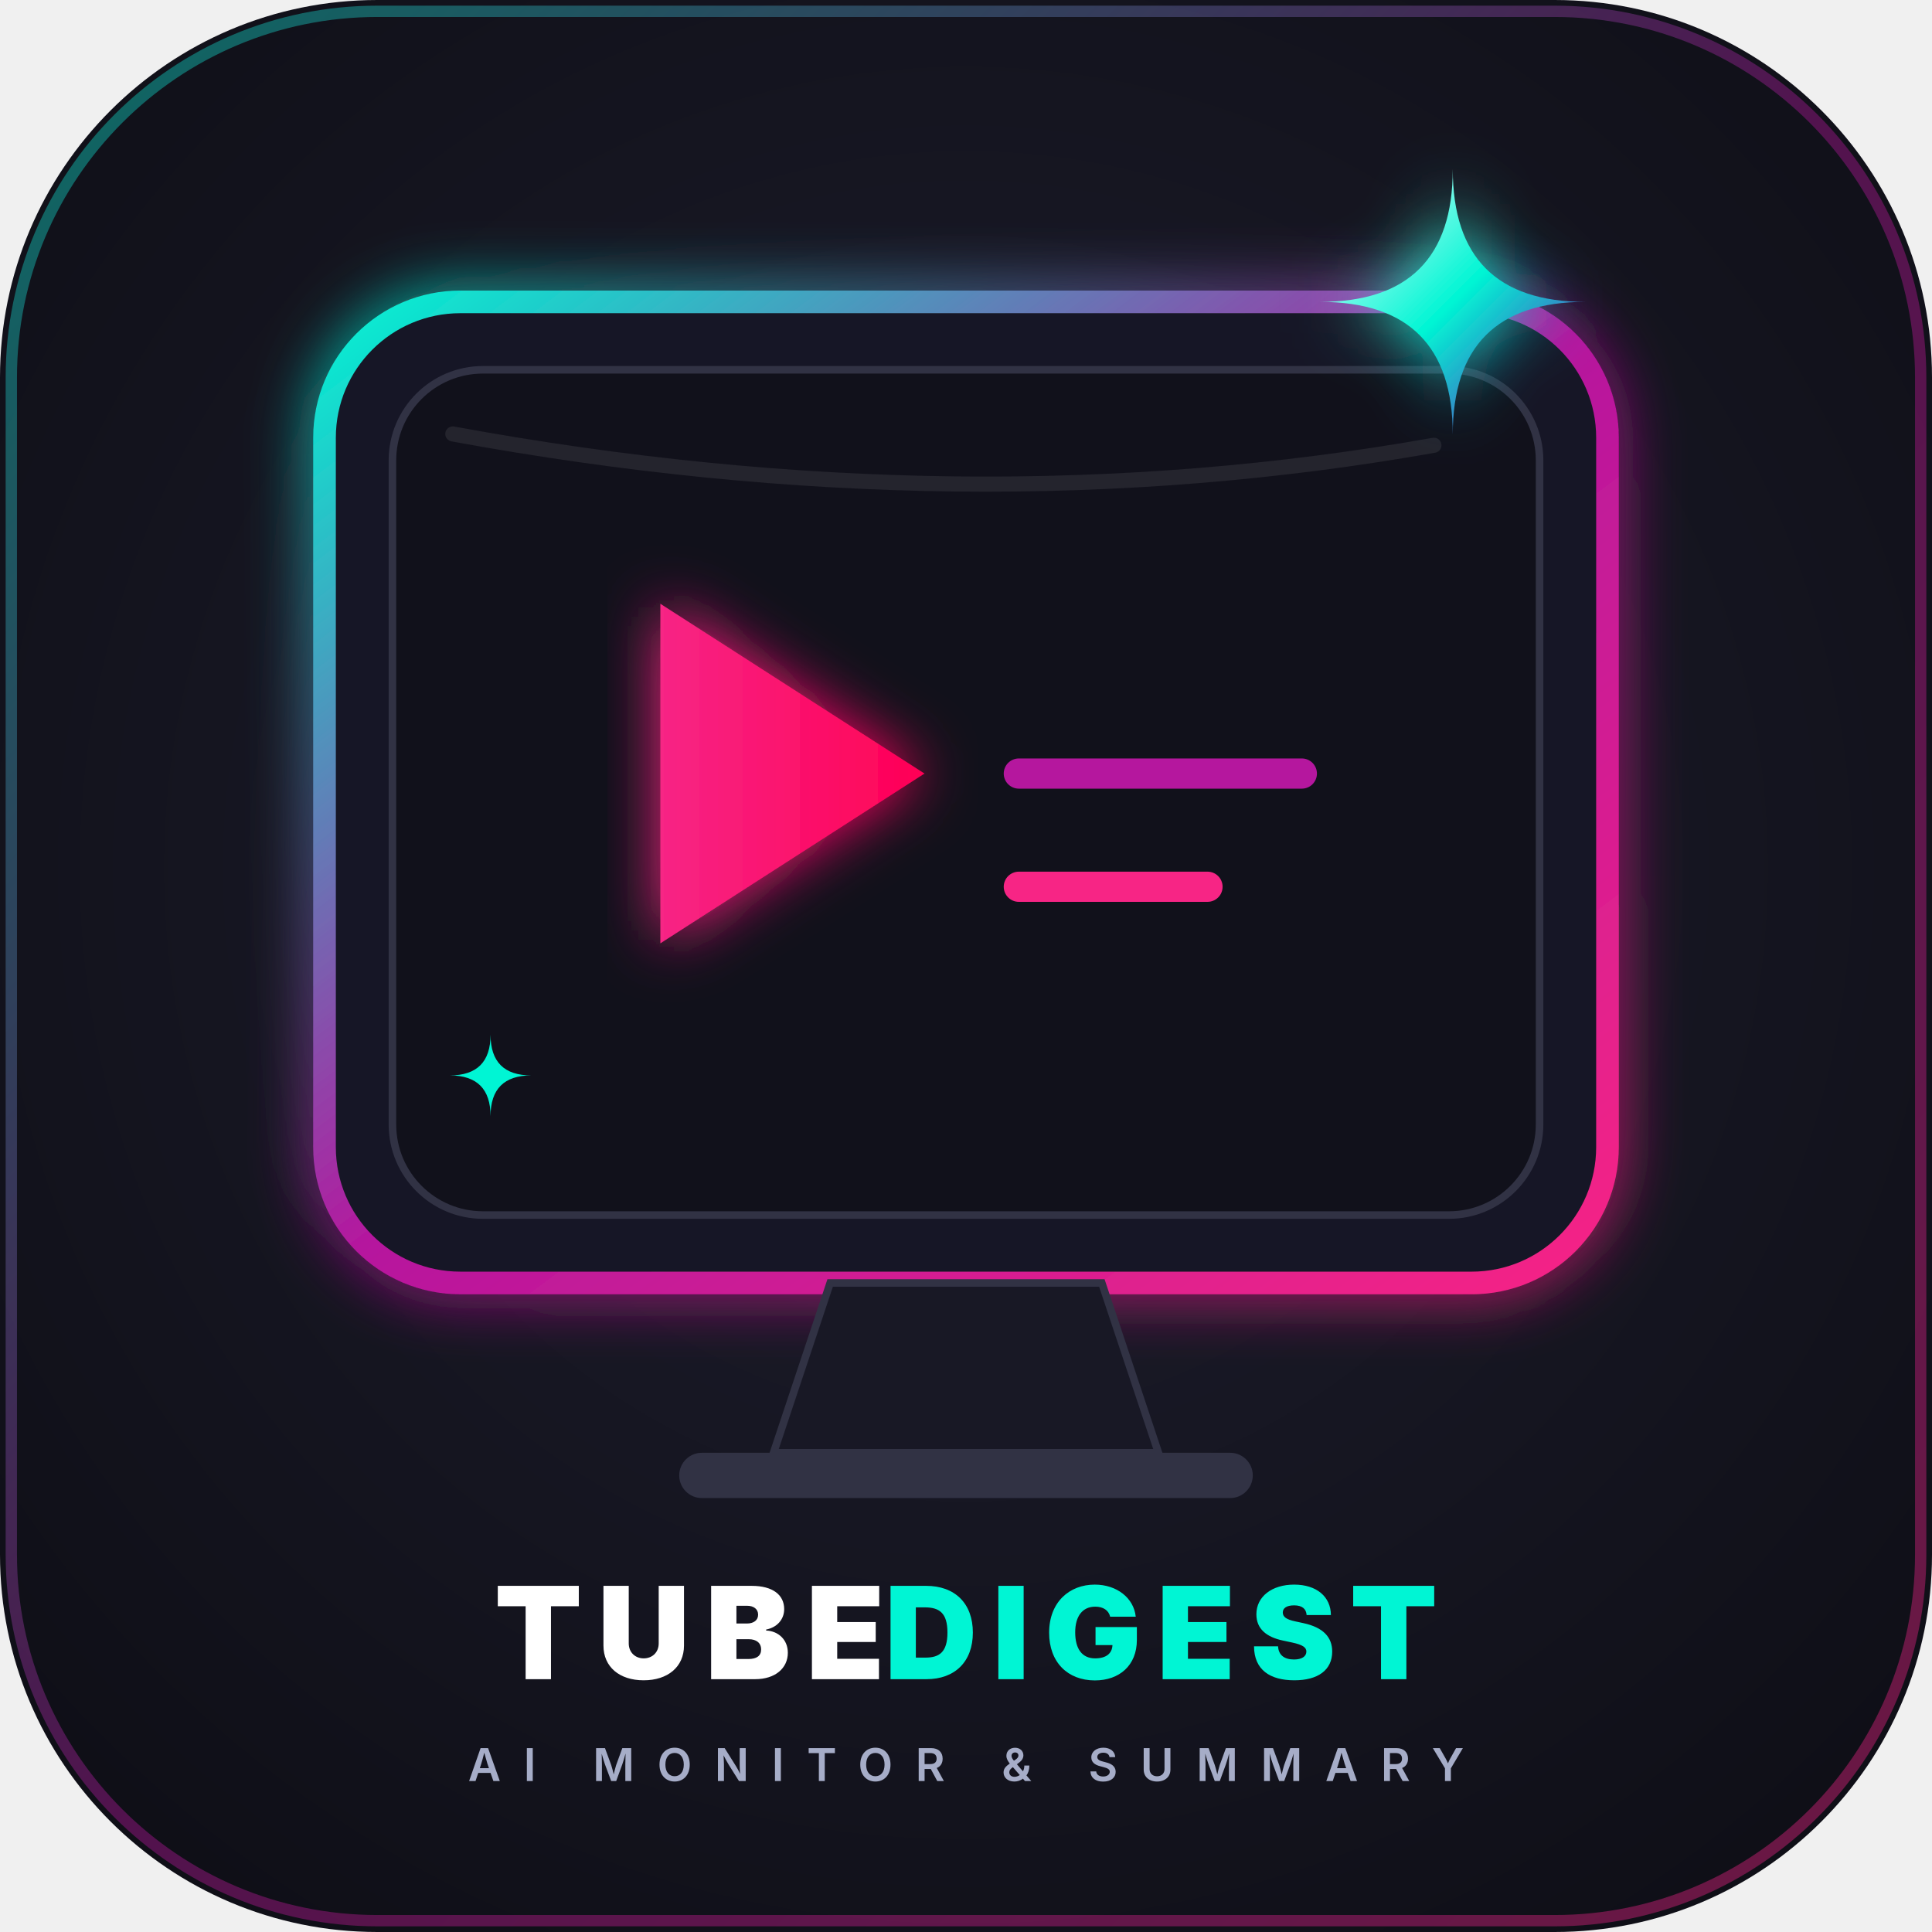
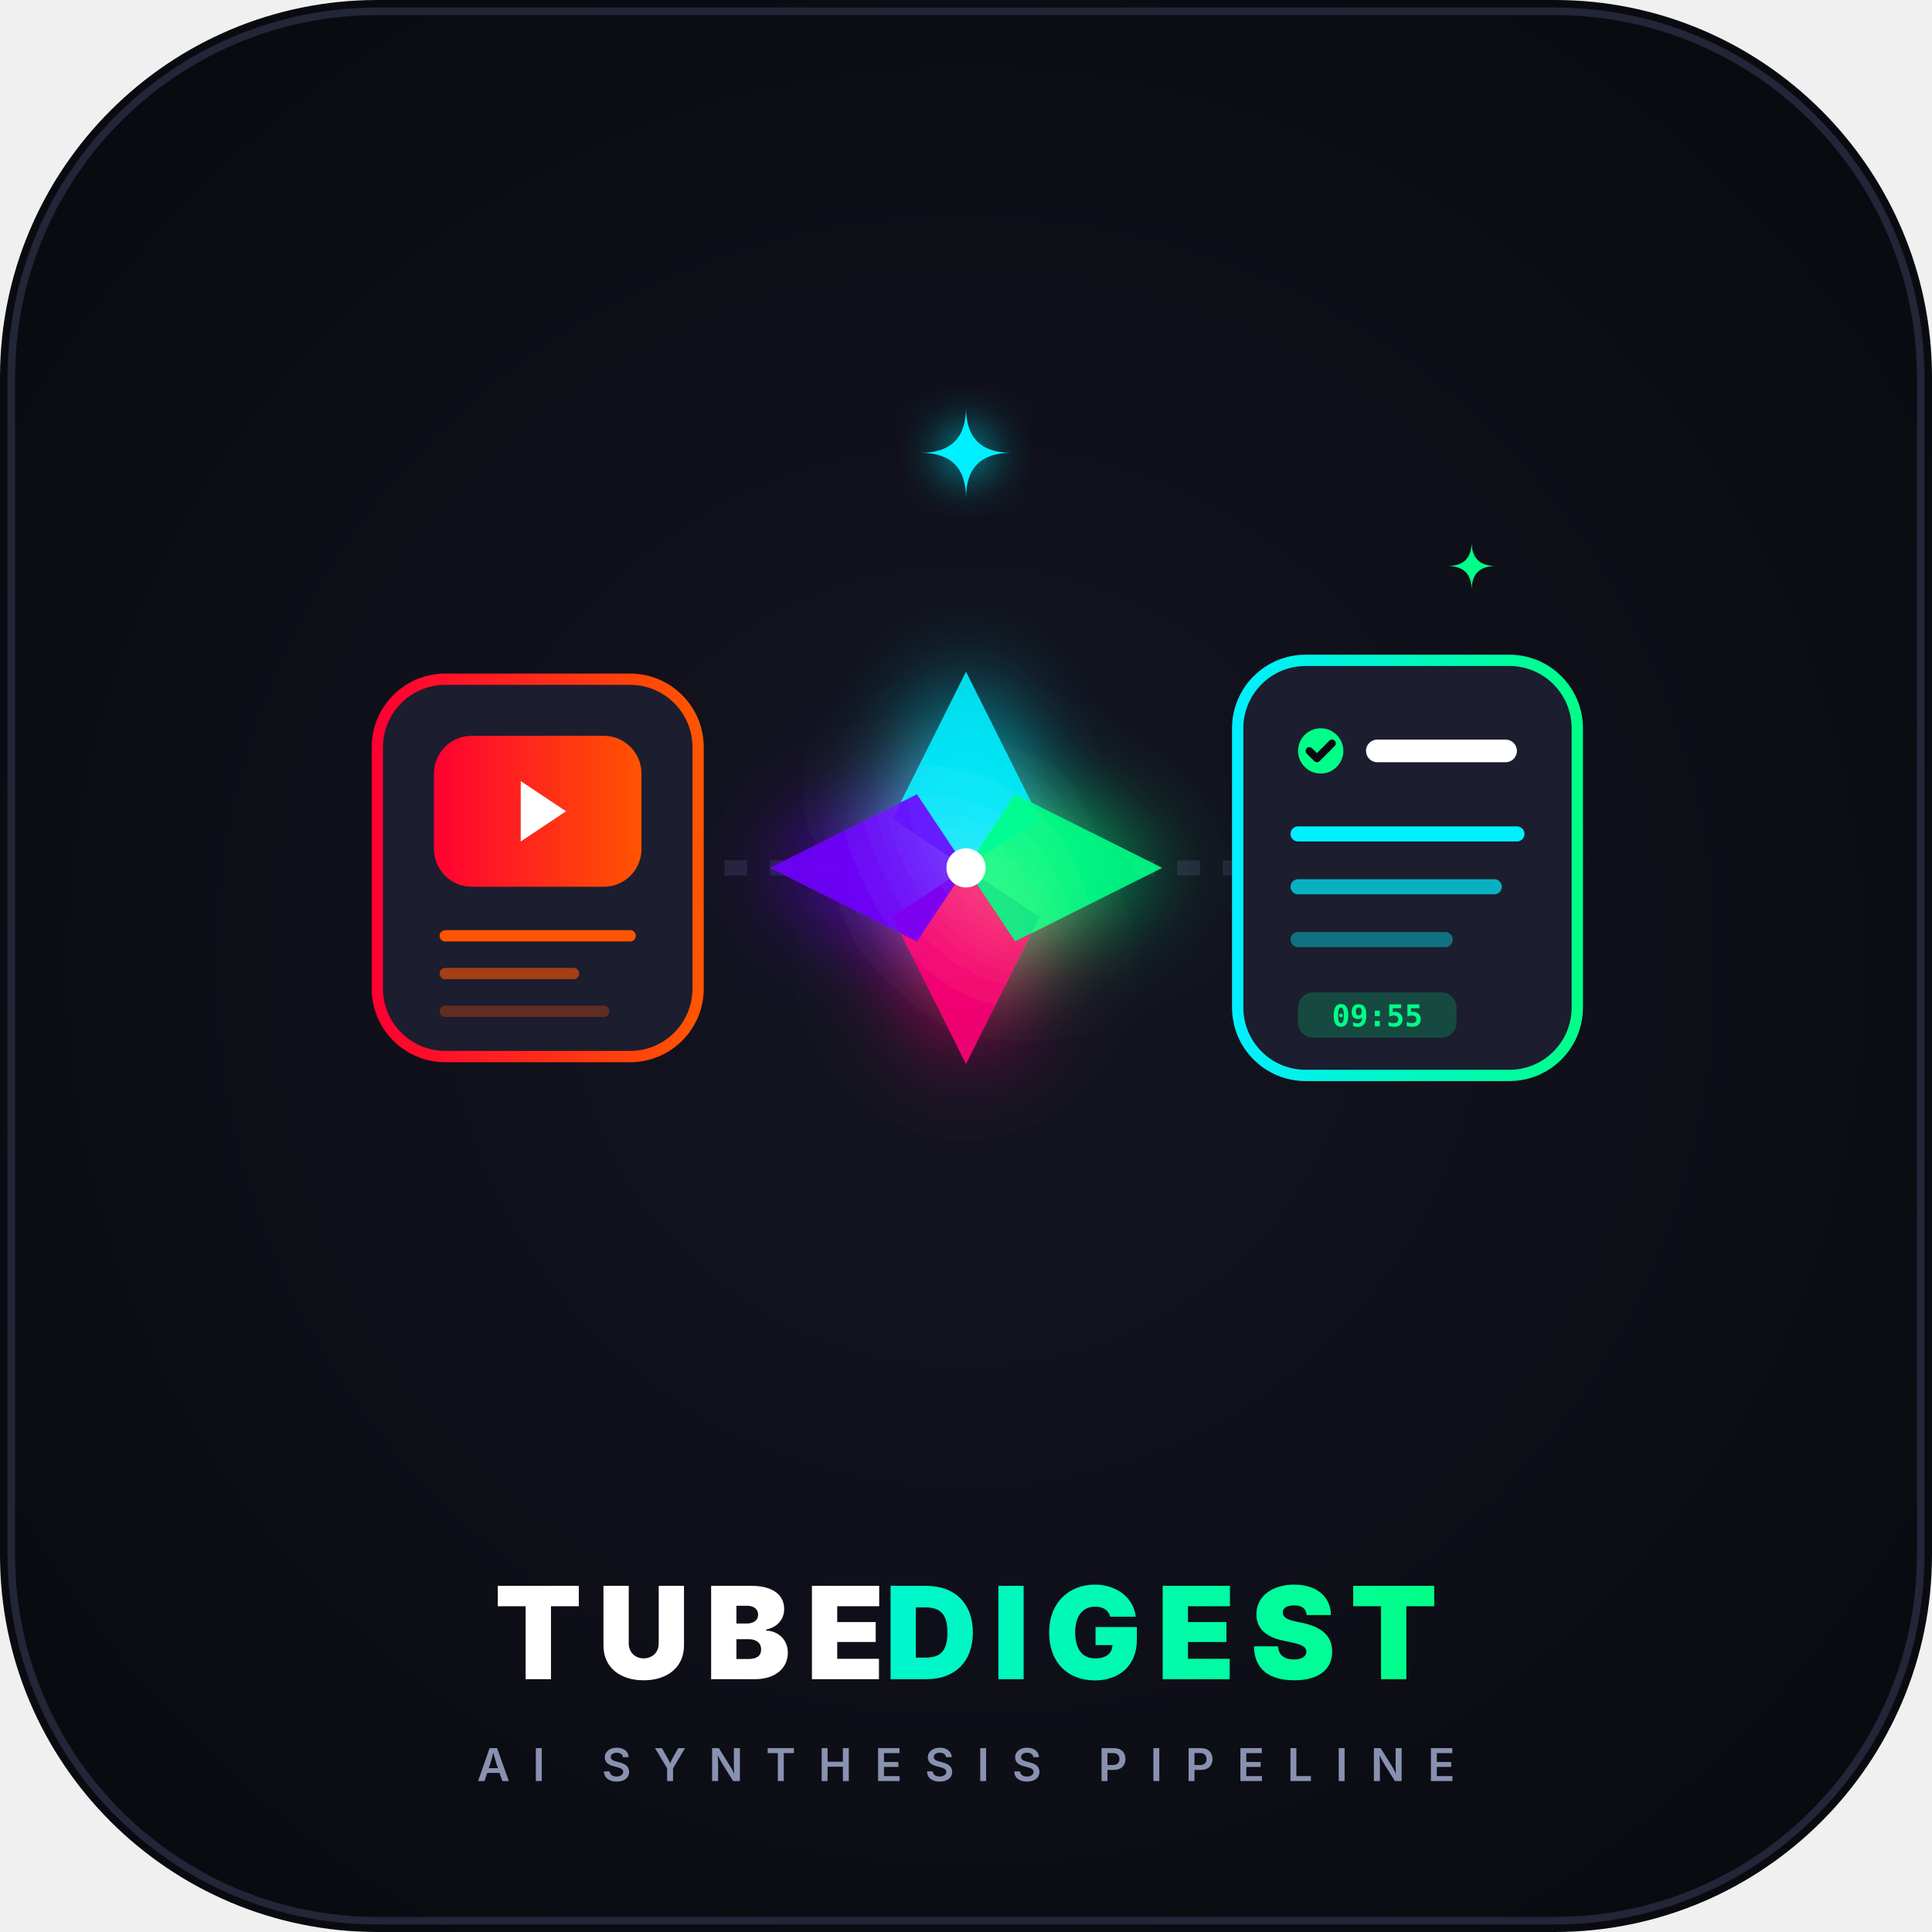
<svg xmlns="http://www.w3.org/2000/svg" viewBox="0 0 512 512" width="100%" height="100%">
  <defs>
-     <radialGradient id="bgGlow" cx="50%" cy="45%" r="65%">
-       <stop offset="0%" stop-color="#1e1e2e" />
-       <stop offset="100%" stop-color="#0f0f17" />
+     <radialGradient id="bgGlow3" cx="50%" cy="50%" r="65%">
+       <stop offset="0%" stop-color="#141522" />
+       <stop offset="100%" stop-color="#090a0f" />
    </radialGradient>
-     <linearGradient id="cyberGrad" x1="0%" y1="0%" x2="100%" y2="100%">
-       <stop offset="0%" stop-color="#00f5d4" />
-       <stop offset="50%" stop-color="#b5179e" />
-       <stop offset="100%" stop-color="#f72585" />
+     <linearGradient id="ytGrad" x1="0%" y1="0%" x2="100%" y2="0%">
+       <stop offset="0%" stop-color="#ff0033" />
+       <stop offset="100%" stop-color="#ff5500" />
    </linearGradient>
-     <linearGradient id="playGrad" x1="0%" y1="0%" x2="100%" y2="0%">
-       <stop offset="0%" stop-color="#f72585" />
-       <stop offset="100%" stop-color="#ff0055" />
+     <linearGradient id="prismGrad" x1="0%" y1="0%" x2="100%" y2="100%">
+       <stop offset="0%" stop-color="#00f0ff" />
+       <stop offset="50%" stop-color="#7000ff" />
+       <stop offset="100%" stop-color="#ff0077" />
    </linearGradient>
-     <linearGradient id="sparkleGrad" x1="0%" y1="0%" x2="100%" y2="100%">
-       <stop offset="0%" stop-color="#ffffff" />
-       <stop offset="50%" stop-color="#00f5d4" />
-       <stop offset="100%" stop-color="#7209b7" />
+     <linearGradient id="outGrad" x1="0%" y1="0%" x2="100%" y2="0%">
+       <stop offset="0%" stop-color="#00f0ff" />
+       <stop offset="100%" stop-color="#00ff88" />
    </linearGradient>
-     <filter id="neonGlow" x="-20%" y="-20%" width="140%" height="140%">
-       <feGaussianBlur stdDeviation="8" result="blur" />
+     <filter id="prismGlow" x="-20%" y="-20%" width="140%" height="140%">
+       <feGaussianBlur stdDeviation="10" result="blur" />
      <feMerge>
        <feMergeNode in="blur" />
        <feMergeNode in="SourceGraphic" />
      </feMerge>
    </filter>
  </defs>
-   <rect width="512" height="512" rx="100" fill="url(#bgGlow)" />
-   <rect width="506" height="506" x="3" y="3" rx="97" fill="none" stroke="url(#cyberGrad)" stroke-width="3" stroke-opacity="0.4" />
-   <rect x="86" y="80" width="340" height="260" rx="36" fill="#181825" stroke="url(#cyberGrad)" stroke-width="6" filter="url(#neonGlow)" />
-   <rect x="104" y="98" width="304" height="224" rx="24" fill="#11111b" stroke="#313244" stroke-width="2" />
-   <path d="M 120 115 Q 256 140 380 118" stroke="#ffffff" stroke-opacity="0.08" stroke-width="4" fill="none" stroke-linecap="round" />
-   <path d="M 175 160 L 245 205 L 175 250 Z" fill="url(#playGrad)" filter="url(#neonGlow)" />
-   <line x1="270" y1="175" x2="365" y2="175" stroke="#00f5d4" stroke-width="8" stroke-linecap="round" filter="url(#neonGlow)" />
-   <line x1="270" y1="205" x2="345" y2="205" stroke="#b5179e" stroke-width="8" stroke-linecap="round" />
-   <line x1="270" y1="235" x2="320" y2="235" stroke="#f72585" stroke-width="8" stroke-linecap="round" />
-   <g transform="translate(385, 80) scale(1.1)" filter="url(#neonGlow)">
-     <path d="M 0,-32 Q 0,0 32,0 Q 0,0 0,32 Q 0,0 -32,0 Q 0,0 0,-32 Z" fill="url(#sparkleGrad)" />
+   <rect width="512" height="512" rx="100" fill="url(#bgGlow3)" />
+   <rect width="506" height="506" x="3" y="3" rx="97" fill="none" stroke="#232538" stroke-width="2" />
+   <path d="M 120 230 C 180 230, 200 230, 256 230 C 312 230, 330 230, 392 230" stroke="#232538" stroke-width="4" stroke-dasharray="6,6" fill="none" />
+   <g transform="translate(100, 180)">
+     <rect x="0" y="0" width="85" height="100" rx="18" fill="#1c1d2e" stroke="url(#ytGrad)" stroke-width="3" />
+     <rect x="15" y="15" width="55" height="40" rx="10" fill="url(#ytGrad)" />
+     <path d="M 38 27 L 50 35 L 38 43 Z" fill="#ffffff" />
+     <line x1="18" y1="68" x2="67" y2="68" stroke="#ff5500" stroke-width="3" stroke-linecap="round" />
+     <line x1="18" y1="78" x2="52" y2="78" stroke="#ff5500" stroke-width="3" stroke-linecap="round" stroke-opacity="0.6" />
+     <line x1="18" y1="88" x2="60" y2="88" stroke="#ff5500" stroke-width="3" stroke-linecap="round" stroke-opacity="0.3" />
  </g>
-   <g transform="translate(130, 285) scale(0.45)">
-     <path d="M 0,-24 Q 0,0 24,0 Q 0,0 0,24 Q 0,0 -24,0 Q 0,0 0,-24 Z" fill="#00f5d4" />
+   <g transform="translate(256, 230) scale(1.3)" filter="url(#prismGlow)">
+     <path d="M 0,-40 L 15,-10 L 0,0 L -15,-10 Z" fill="#00f0ff" fill-opacity="0.9" />
+     <path d="M 0,40 L 15,10 L 0,0 L -15,10 Z" fill="#ff0077" fill-opacity="0.9" />
+     <path d="M -40,0 L -10,-15 L 0,0 L -10,15 Z" fill="#7000ff" fill-opacity="0.9" />
+     <path d="M 40,0 L 10,-15 L 0,0 L 10,15 Z" fill="#00ff88" fill-opacity="0.9" />
+     <circle r="4" fill="#ffffff" />
  </g>
-   <path d="M 220 340 L 205 385 L 307 385 L 292 340 Z" fill="#181825" stroke="#313244" stroke-width="2" />
-   <rect x="180" y="385" width="152" height="12" rx="6" fill="#313244" />
+   <path d="M 188 230 L 215 230" stroke="url(#ytGrad)" stroke-width="4" stroke-linecap="round" filter="url(#prismGlow)" />
+   <path d="M 297 230 L 324 230" stroke="url(#outGrad)" stroke-width="4" stroke-linecap="round" filter="url(#prismGlow)" />
+   <g transform="translate(328, 175)">
+     <rect x="0" y="0" width="90" height="110" rx="18" fill="#1c1d2e" stroke="url(#outGrad)" stroke-width="3" />
+     <circle cx="22" cy="24" r="6" fill="#00ff88" />
+     <path d="M 19 24 L 21 26 L 25 22" stroke="#090a0f" stroke-width="2" fill="none" stroke-linecap="round" stroke-linejoin="round" />
+     <rect x="34" y="21" width="40" height="6" rx="3" fill="#ffffff" />
+     <line x1="16" y1="46" x2="74" y2="46" stroke="#00f0ff" stroke-width="4" stroke-linecap="round" />
+     <line x1="16" y1="60" x2="68" y2="60" stroke="#00f0ff" stroke-width="4" stroke-linecap="round" stroke-opacity="0.7" />
+     <line x1="16" y1="74" x2="55" y2="74" stroke="#00f0ff" stroke-width="4" stroke-linecap="round" stroke-opacity="0.4" />
+     <rect x="16" y="88" width="42" height="12" rx="4" fill="#00ff88" fill-opacity="0.2" />
+     <text x="37" y="97" text-anchor="middle" font-family="monospace" font-size="8" font-weight="bold" fill="#00ff88">09:55</text>
+   </g>
+   <g transform="translate(256, 120) scale(0.6)" filter="url(#prismGlow)">
+     <path d="M 0,-20 Q 0,0 20,0 Q 0,0 0,20 Q 0,0 -20,0 Q 0,0 0,-20 Z" fill="#00f0ff" />
+   </g>
+   <g transform="translate(390, 150) scale(0.4)">
+     <path d="M 0,-16 Q 0,0 16,0 Q 0,0 0,16 Q 0,0 -16,0 Q 0,0 0,-16 Z" fill="#00ff88" />
+   </g>
  <text x="256" y="445" text-anchor="middle" font-family="system-ui, -apple-system, sans-serif" font-weight="900" font-size="34" letter-spacing="4" fill="#ffffff">
-     TUBE<tspan fill="#00f5d4">DIGEST</tspan>
+     TUBE<tspan fill="url(#outGrad)">DIGEST</tspan>
  </text>
-   <text x="256" y="472" text-anchor="middle" font-family="system-ui, -apple-system, sans-serif" font-weight="600" font-size="12" letter-spacing="6" fill="#a6adc8">
-     AI MONITOR &amp; SUMMARY
+   <text x="256" y="472" text-anchor="middle" font-family="system-ui, -apple-system, sans-serif" font-weight="600" font-size="12" letter-spacing="6" fill="#8892b0">
+     AI SYNTHESIS PIPELINE
  </text>
</svg>
